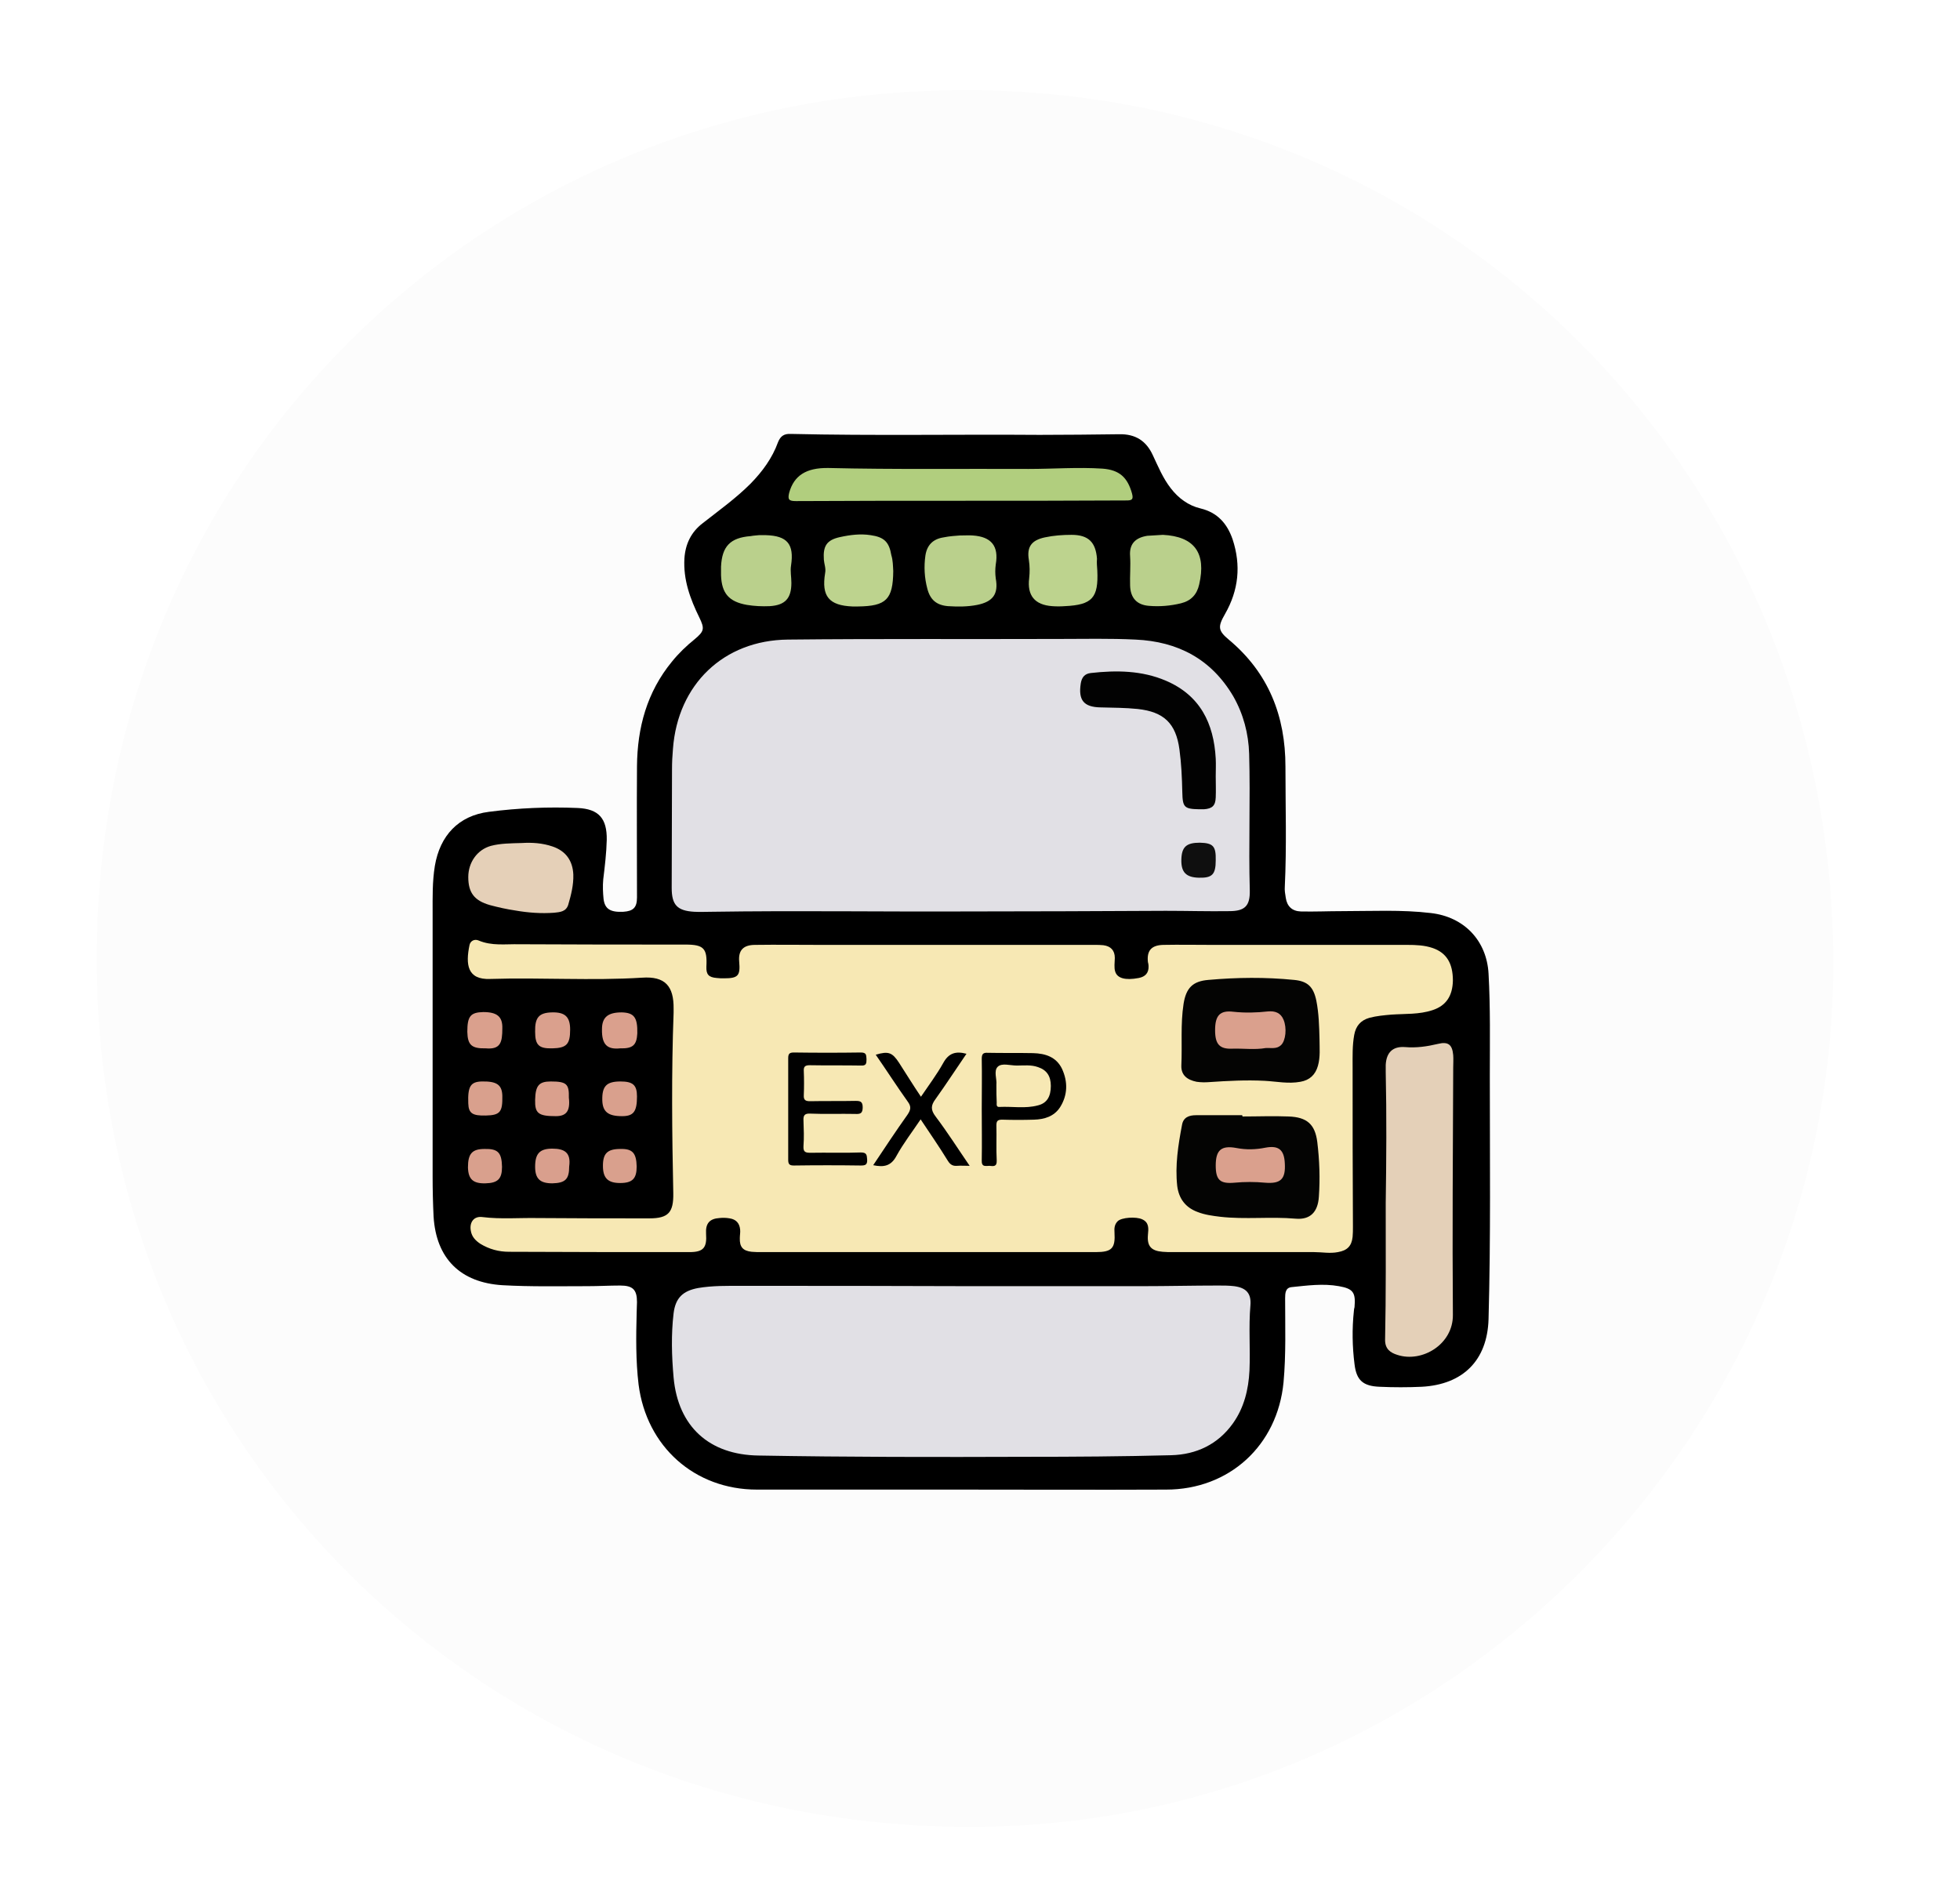
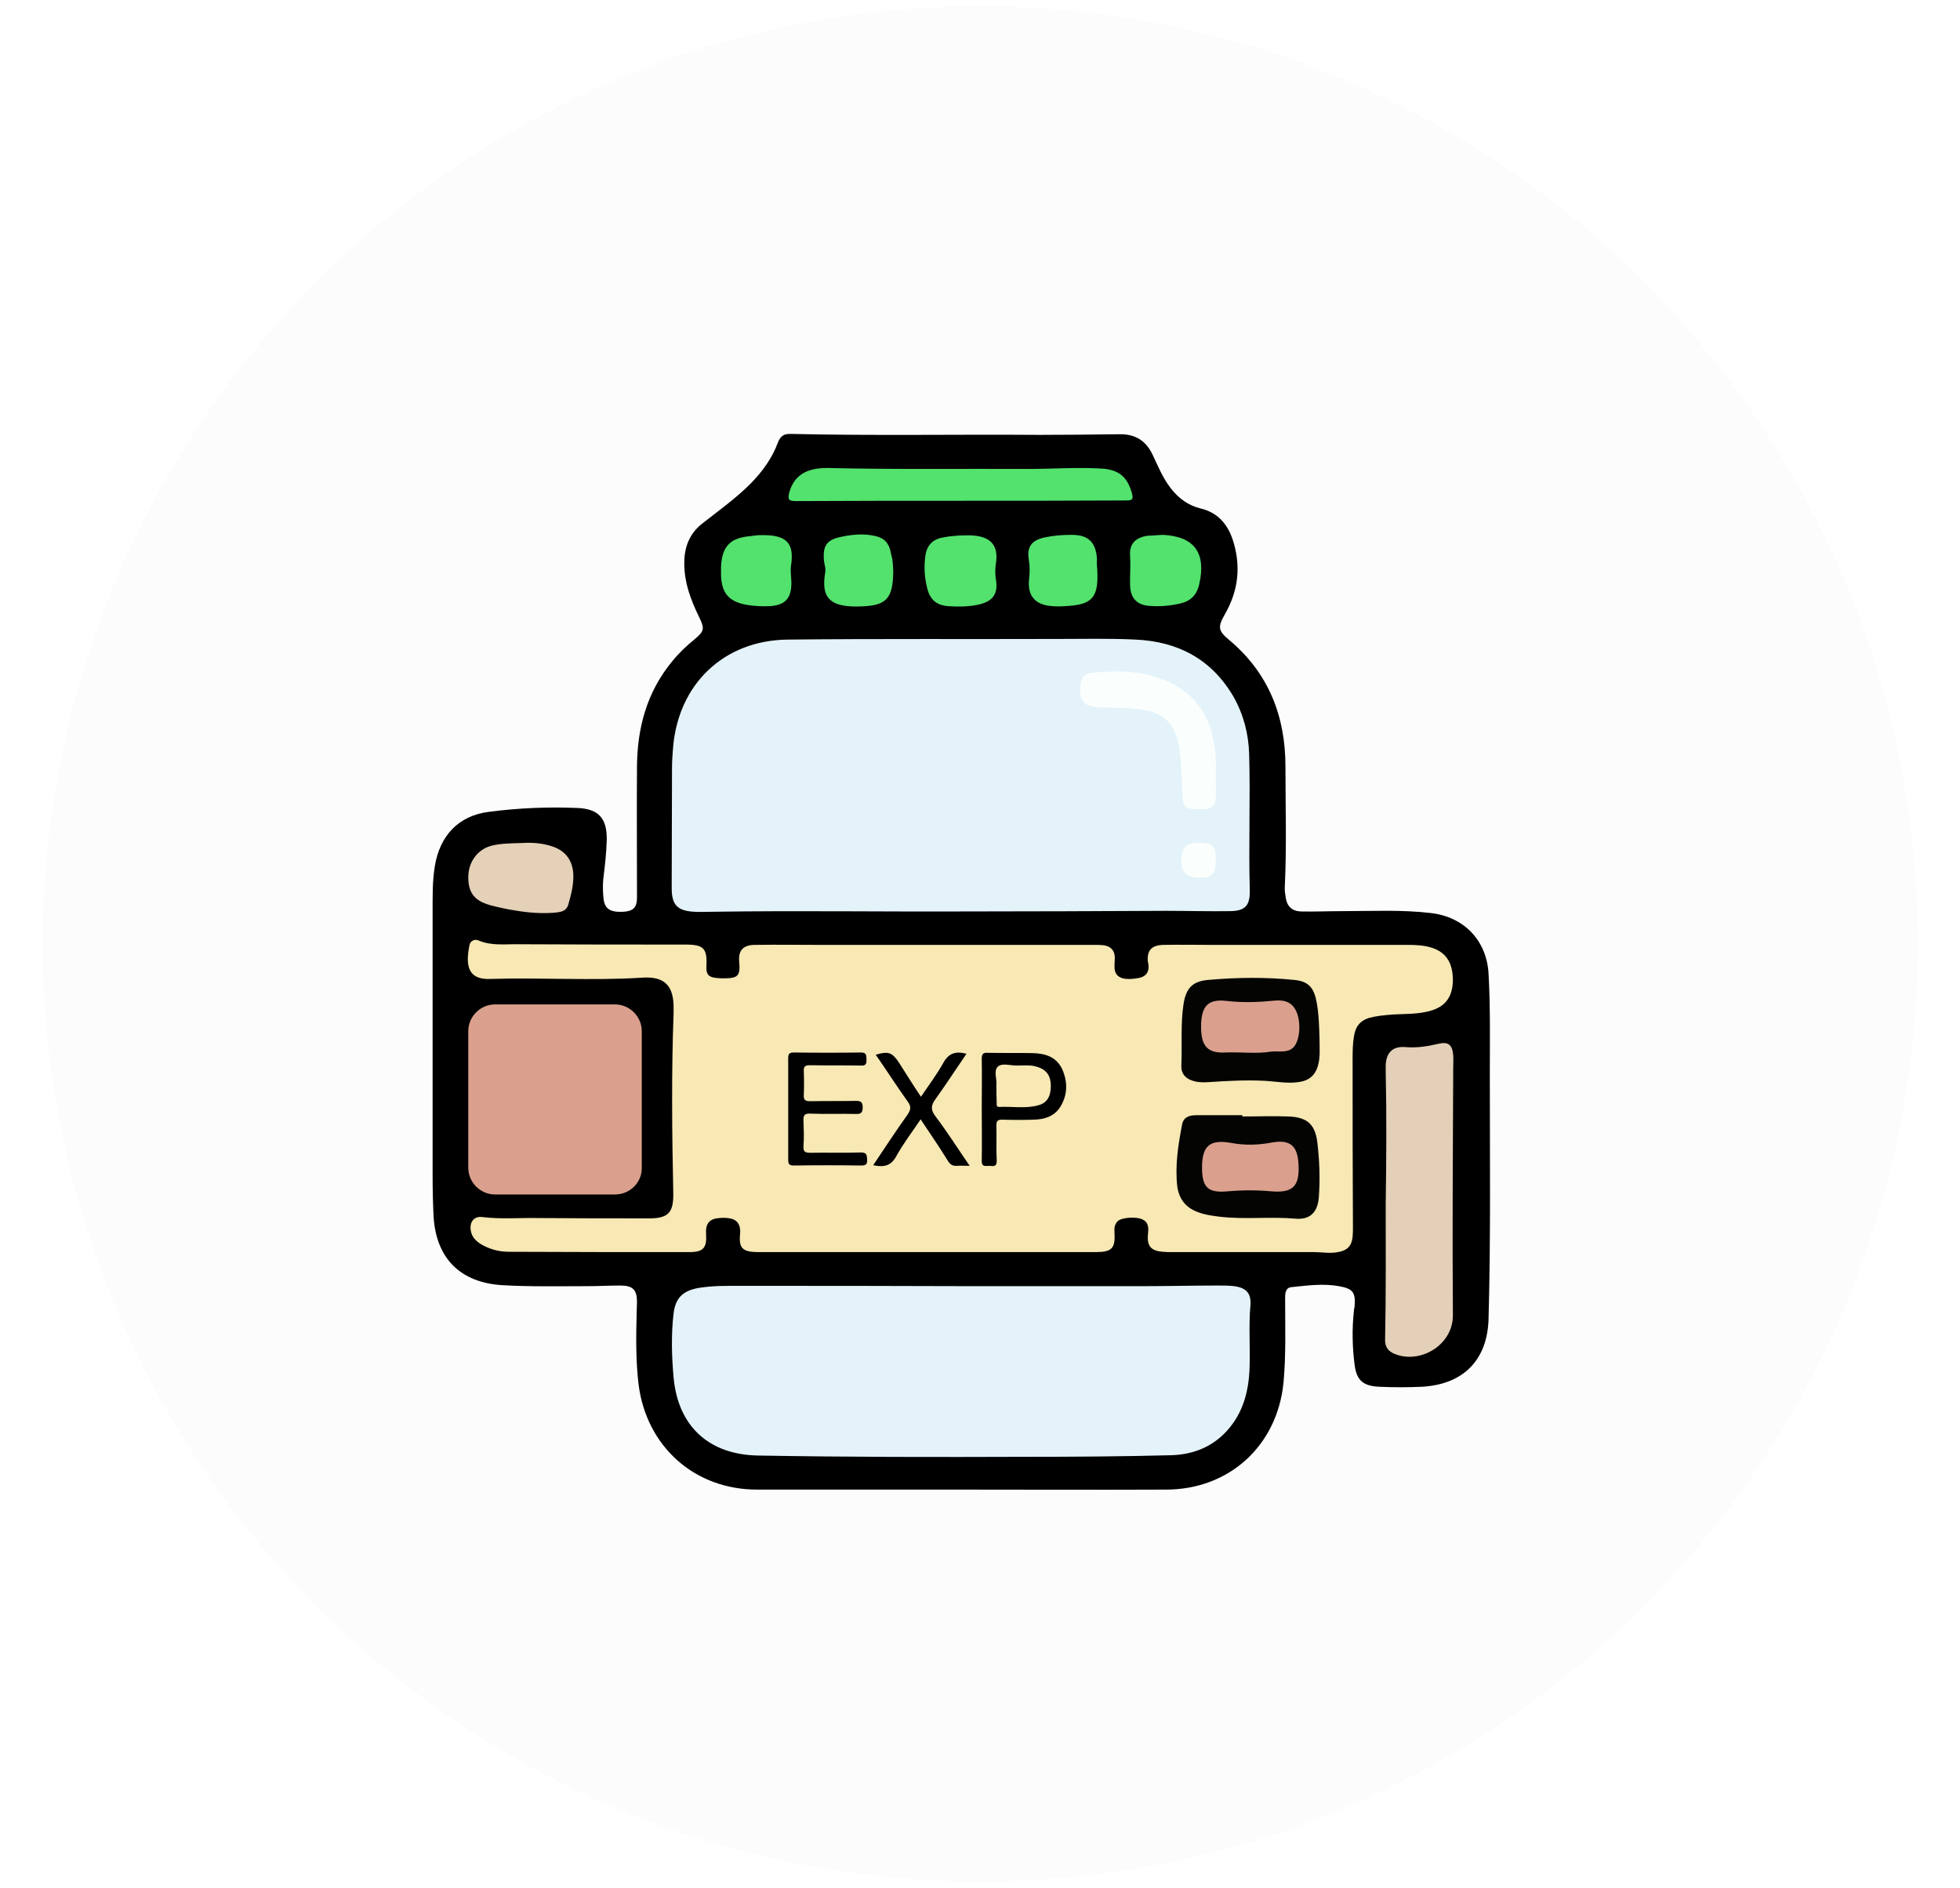
<svg xmlns="http://www.w3.org/2000/svg" version="1.1" id="Layer_1" x="0px" y="0px" viewBox="0 0 615.7 593" style="enable-background:new 0 0 615.7 593;" xml:space="preserve">
  <style type="text/css">
	.st0{fill:#FCFCFC;}
	.st1{fill:#F7E8B4;}
- 	.st2{fill:#E1E0E5;}
+ 	.st2{fill:#E4F3F9;}
	.st3{fill:#E4D0B8;}
- 	.st4{fill:#B1CE7E;}
+ 	.st4{fill:#52E26D;}
	.st5{fill:#E5D0B8;}
- 	.st6{fill:#BAD08C;}
- 	.st7{fill:#BDD38E;}
- 	.st8{fill:#DAA08D;}
- 	.st9{fill:#D9A08D;}
- 	.st10{fill:#D99F8D;}
- 	.st11{fill:#040403;}
- 	.st12{fill:#010101;}
- 	.st13{fill:#020202;}
- 	.st14{fill:#0F0F0F;}
+ 	.st6{fill:#040403;}
+ 	.st7{fill:#010101;}
+ 	.st8{fill:#FAFFFD;}
+ 	.st9{fill:#DAA08D;}
</style>
-   <path class="st0" d="M296.9,28.4c153.6-3.6,278.2,117.2,279,272.8c0.7,147.7-119.1,270.3-266.7,272.6  c-154,2.5-276.9-116.6-278.8-268.9C28.4,150,149.1,31.2,296.9,28.4z" />
+   <circle class="st0" cx="307.9" cy="296.5" r="294.5" />
  <path d="M301.2,467.9c-21.1,0-42.3,0-63.4,0c-19.6,0-34.7-13.5-37.2-33c-0.9-7.5-0.8-15.1-0.6-22.7c0-1.1,0.1-2.2,0.1-3.2  c0-3.9-1.3-5.2-5.3-5.2c-3.4,0-6.8,0.2-10.2,0.2c-8.9,0-17.8,0.2-26.7-0.3c-13.3-0.8-20.9-8.4-21.7-21.6c-0.2-4.2-0.3-8.3-0.3-12.5  c0-27.6,0-55.3,0-82.9c0-4.9-0.1-9.8,0.7-14.7c1.6-9.5,7.4-15.8,17-17c9.2-1.2,18.6-1.6,27.9-1.2c6.6,0.3,9.2,3.3,9.1,10  c-0.1,4.1-0.6,8.3-1.1,12.4c-0.2,2.1-0.1,4.2,0.1,6.2c0.4,3.1,2.1,4.2,6.2,4c3.1-0.2,4.3-1.3,4.3-4.5c0-13.7-0.1-27.5,0-41.2  c0.1-12.1,3.1-23.3,11-32.9c2.1-2.6,4.5-4.9,7.1-7c3-2.5,3.2-3.3,1.5-6.8c-2.9-5.9-5.1-11.9-4.7-18.6c0.3-4.5,2.1-8.3,5.8-11.1  c5.1-4,10.4-7.8,15-12.4c3.7-3.8,6.8-8,8.6-13c0.8-2,2-2.7,4-2.6c26.1,0.6,52.1,0.1,78.2,0.3c8.3,0,16.6-0.1,25-0.2  c5-0.1,8.4,2,10.5,6.5c1.7,3.6,3.2,7.3,5.7,10.5c2.4,3.1,5.5,5.4,9.3,6.3c5.4,1.3,8.4,4.8,10.1,9.7c2.7,8.2,1.9,16-2.4,23.5  c-2.3,4-2.2,5.2,1.3,8.1c12.4,10.4,17.7,23.9,17.7,39.8c0,12.6,0.4,25.1-0.2,37.7c-0.1,1.1,0.1,2.3,0.3,3.5c0.4,2.7,2,4.2,4.7,4.3  c4.3,0.1,8.6-0.1,13-0.1c9.3,0,18.7-0.5,27.9,0.6c10.4,1.2,17.5,8.6,18.1,19c0.6,10.7,0.4,21.5,0.4,32.2c0,25.5,0.3,50.9-0.4,76.4  c-0.4,12.9-8,20.5-21,21.2c-4.4,0.2-8.8,0.2-13.2,0c-5.2-0.2-7.3-2-7.9-7.1c-0.7-5.5-0.8-11.1-0.2-16.7c0-0.4,0.1-0.8,0.2-1.2  c0.4-4.6-0.4-5.8-4.9-6.6c-5-0.9-10-0.2-14.9,0.3c-1.9,0.2-2,1.9-2,3.5c0,8.8,0.3,17.6-0.5,26.4c-1.9,19.8-17,33.7-36.9,33.7  C344.5,468,322.8,467.9,301.2,467.9z" />
-   <path class="st1" d="M291,393.3c-17.2,0-34.5,0-51.7,0c-1.1,0-2.2,0-3.2-0.1c-2.7-0.3-3.8-1.5-3.7-4.3c0-0.9,0.2-1.8,0.1-2.7  c-0.2-2-1.3-3.2-3.3-3.5c-1.1-0.2-2.2-0.2-3.2-0.1c-3.1,0.2-4.4,1.7-4.2,4.9c0.3,4.4-0.8,5.8-5.2,5.8c-18.9,0-37.8,0-56.7-0.1  c-3.2,0-6.2-0.8-9-2.5c-1.5-1-2.7-2.2-3-4.1c-0.5-2.7,1-4.7,3.7-4.3c5.7,0.7,11.5,0.2,17.2,0.3c11.7,0.1,23.5,0.1,35.2,0.1  c6,0,7.6-1.9,7.5-7.9c-0.4-18.9-0.6-37.8,0.1-56.7c0-0.4,0-0.8,0-1.2c0.1-7.2-2.7-10.3-9.9-9.8c-15.9,1-31.8-0.1-47.7,0.4  c-7.2,0.3-7.8-4.5-6.5-10.7c0.3-1.3,1.6-1.9,2.8-1.4c4.2,1.8,8.5,1.1,12.8,1.2c17.4,0.1,34.8,0.1,52.2,0.1c5.8,0,6.9,1.2,6.6,6.9  c-0.1,2.5,0.7,3.4,3.3,3.6c0.7,0.1,1.5,0.1,2.2,0.1c4.5,0,5.2-0.8,4.8-5.3c-0.3-3.5,1.3-5.2,5-5.2c6.8-0.1,13.7,0,20.5,0  c28.7,0,57.4,0,86.2,0c0.9,0,1.8,0,2.7,0.1c2.3,0.3,3.6,1.6,3.6,4c0,0.7-0.1,1.5-0.1,2.2c0,0.7,0,1.4,0.2,2c0.6,2.2,3.2,2.9,7.4,2.1  c2.1-0.4,3.2-1.6,3.1-3.8c0-0.4-0.1-0.8-0.2-1.2c-0.4-3.6,1.1-5.3,4.8-5.4c5.1-0.1,10.2,0,15.2,0c20.5,0,41,0,61.4,0  c2.8,0,5.5,0.1,8.1,1c4.3,1.5,6.3,4.8,6.3,10.2c-0.1,4.8-2.1,7.9-6.4,9.3c-4.2,1.4-8.6,1.1-12.9,1.4c-2.3,0.2-4.6,0.4-6.9,1  c-2.8,0.8-4.3,2.6-4.8,5.4c-0.6,3.3-0.5,6.6-0.5,10c0,16.7,0,33.5,0.1,50.2c0,1.1,0,2.2-0.1,3.2c-0.3,2.9-1.7,4.3-4.6,4.8  c-2.5,0.5-5,0-7.5,0c-14.8,0-29.6,0-44.4,0c-1.1,0-2.2,0-3.2-0.1c-3.6-0.3-4.9-1.8-4.6-5.3c0.2-2,0.4-3.9-1.8-4.9  c-1.9-0.9-6.5-0.6-7.7,0.6c-1,1-1.1,2.2-1,3.5c0.3,5-0.8,6.2-5.9,6.2C326.4,393.3,308.7,393.3,291,393.3z" />
+   <path class="st1" d="M291,393.3c-17.2,0-34.5,0-51.7,0c-1.1,0-2.2,0-3.2-0.1c-2.7-0.3-3.8-1.5-3.7-4.3c0-0.9,0.2-1.8,0.1-2.7  c-0.2-2-1.3-3.2-3.3-3.5c-1.1-0.2-2.2-0.2-3.2-0.1c-3.1,0.2-4.4,1.7-4.2,4.9c0.3,4.4-0.8,5.8-5.2,5.8c-18.9,0-37.8,0-56.7-0.1  c-3.2,0-6.2-0.8-9-2.5c-1.5-1-2.7-2.2-3-4.1c-0.5-2.7,1-4.7,3.7-4.3c5.7,0.7,11.5,0.2,17.2,0.3c11.7,0.1,23.5,0.1,35.2,0.1  c6,0,7.6-1.9,7.5-7.9c-0.4-18.9-0.6-37.8,0.1-56.7c0-0.4,0-0.8,0-1.2c0.1-7.2-2.7-10.3-9.9-9.8c-15.9,1-31.8-0.1-47.7,0.4  c-7.2,0.3-7.8-4.5-6.5-10.7c0.3-1.3,1.6-1.9,2.8-1.4c4.2,1.8,8.5,1.1,12.8,1.2c17.4,0.1,34.8,0.1,52.2,0.1c5.8,0,6.9,1.2,6.6,6.9  c-0.1,2.5,0.7,3.4,3.3,3.6c0.7,0.1,1.5,0.1,2.2,0.1c4.5,0,5.2-0.8,4.8-5.3c-0.3-3.5,1.3-5.2,5-5.2c6.8-0.1,13.7,0,20.5,0  c28.7,0,57.4,0,86.2,0c0.9,0,1.8,0,2.7,0.1c2.3,0.3,3.6,1.6,3.6,4c0,0.7-0.1,1.5-0.1,2.2s0,1.4,0.2,2c0.6,2.2,3.2,2.9,7.4,2.1  c2.1-0.4,3.2-1.6,3.1-3.8c0-0.4-0.1-0.8-0.2-1.2c-0.4-3.6,1.1-5.3,4.8-5.4c5.1-0.1,10.2,0,15.2,0c20.5,0,41,0,61.4,0  c2.8,0,5.5,0.1,8.1,1c4.3,1.5,6.3,4.8,6.3,10.2c-0.1,4.8-2.1,7.9-6.4,9.3c-4.2,1.4-8.6,1.1-12.9,1.4c-2.3,0.2-4.6,0.4-6.9,1  c-2.8,0.8-4.3,2.6-4.8,5.4c-0.6,3.3-0.5,6.6-0.5,10c0,16.7,0,33.5,0.1,50.2c0,1.1,0,2.2-0.1,3.2c-0.3,2.9-1.7,4.3-4.6,4.8  c-2.5,0.5-5,0-7.5,0c-14.8,0-29.6,0-44.4,0c-1.1,0-2.2,0-3.2-0.1c-3.6-0.3-4.9-1.8-4.6-5.3c0.2-2,0.4-3.9-1.8-4.9  c-1.9-0.9-6.5-0.6-7.7,0.6c-1,1-1.1,2.2-1,3.5c0.3,5-0.8,6.2-5.9,6.2C326.4,393.3,308.7,393.3,291,393.3z" />
  <path class="st2" d="M302.3,286.3c-26.2,0.1-52.4-0.3-78.7,0.1c-1.8,0-3.7,0.1-5.5,0c-5.4-0.3-7.1-2.2-7.1-7.5  c0-12.4,0.1-24.8,0.1-37.2c0-2.2,0.1-4.3,0.3-6.5c1.5-20.2,15.9-34.1,36.1-34.3c28.4-0.3,56.8-0.1,85.2-0.2c8,0,16-0.2,24,0.2  c13.3,0.6,23.8,6.1,30.7,17.8c3.2,5.6,4.8,11.7,5,18.1c0.4,14.3-0.2,28.6,0.2,42.9c0.1,4.8-1.5,6.5-6.4,6.5  c-6.7,0.1-13.3-0.1-20-0.1C344.9,286.2,323.6,286.3,302.3,286.3z" />
  <path class="st2" d="M304.5,404c18.1,0,36.1,0,54.2,0c8,0,16-0.2,24-0.2c1.7,0,3.3,0,5,0.2c3.8,0.5,5.4,2.3,5.1,6  c-0.6,6.8,0,13.6-0.3,20.5c-0.3,6-1.7,11.7-5.2,16.6c-4.7,6.6-11.5,9.8-19.4,10c-15.2,0.4-30.5,0.5-45.7,0.5  c-28,0.1-55.9,0.1-83.9-0.4c-15.5-0.2-25.3-9.1-26.7-24.5c-0.6-6.7-0.8-13.5,0-20.2c0.6-4.8,2.9-7,7.6-7.9c4.6-0.8,9.3-0.7,13.9-0.7  C256.9,403.9,280.7,403.9,304.5,404C304.5,403.9,304.5,404,304.5,404z" />
  <path class="st3" d="M435.3,377.9c0.2-13.7,0.3-27.5,0-41.2c0-0.7,0-1.5,0-2.2c0.2-3.9,2.2-5.9,6.1-5.6c3.6,0.3,6.9-0.2,10.3-1  c3.2-0.8,4.5,0.2,4.8,3.5c0.1,1.3,0,2.7,0,4c-0.1,25.9-0.3,51.8-0.1,77.6c0.1,9.3-9.7,15.1-17.4,12.6c-2.3-0.7-3.9-1.9-3.9-4.7  C435.4,406.5,435.3,392.2,435.3,377.9z" />
  <path class="st4" d="M301.7,157.3c-17.2,0-34.4,0-51.7,0.1c-2.2,0-2.6-0.5-2.1-2.6c1.5-5.4,5.3-7.9,12.3-7.8  c21,0.5,41.9,0.2,62.9,0.3c7.7,0,15.5-0.6,23.2-0.1c5.4,0.4,7.9,2.8,9.3,7.8c0.5,1.9,0,2.2-1.8,2.2  C336.5,157.3,319.1,157.3,301.7,157.3z" />
  <path class="st5" d="M163.9,264.8c3.2-0.2,6.5,0,9.7,1.1c4.1,1.4,6.3,4.4,6.5,8.8c0.1,3.3-0.7,6.4-1.6,9.5c-0.7,2.2-2.6,2.3-4.4,2.5  c-4.1,0.3-8.2,0-12.2-0.7c-2.7-0.4-5.4-1-8-1.7c-4.9-1.4-6.8-3.9-6.8-8.8c0-4.6,2.8-8.6,7.1-9.8  C157.2,264.9,160.5,264.9,163.9,264.8z" />
-   <path class="st6" d="M301.5,168.2c1.8,0,3-0.1,4.1,0c5.8,0.4,8.2,3.3,7.2,9.1c-0.2,1.5-0.2,2.9,0,4.4c0.9,4.9-0.9,7.3-5.8,8.3  c-3,0.6-6.1,0.6-9.2,0.4c-3.6-0.3-5.6-2-6.5-5.5c-0.9-3.4-1.1-6.9-0.6-10.4c0.5-3.3,2.4-5.2,5.7-5.7  C298.3,168.4,300.2,168.3,301.5,168.2z" />
-   <path class="st6" d="M365.3,168c9.9,0.5,13.7,5.7,11.4,15.6c-0.7,3.1-2.5,5.1-5.7,5.9c-3.3,0.8-6.7,1.1-10.1,0.8  c-3.8-0.3-5.8-2.5-5.9-6.4c-0.1-3,0.2-6.1,0-9.2c-0.3-3.8,1.6-5.8,5.4-6.4C362,168.2,363.7,168.1,365.3,168z" />
-   <path class="st7" d="M280.6,179.4c-0.1,8.9-2.2,11-11.1,11.1c-0.6,0-1.2,0-1.7,0c-7.4-0.3-9.8-3.2-8.6-10.5c0.3-1.5-0.3-2.8-0.4-4.2  c-0.3-4.3,0.9-6.2,5.1-7.1c3.2-0.7,6.4-1.1,9.6-0.6c4.2,0.6,5.8,2.1,6.5,6.3C280.5,176,280.5,177.7,280.6,179.4z" />
-   <path class="st6" d="M238.4,168.1c0.9,0,1.5,0,2.2,0c6.7,0.2,8.9,2.8,7.9,9.5c-0.3,1.8,0.1,3.6,0.1,5.5c0,4.9-2,7-6.8,7.3  c-2.4,0.1-4.8,0-7.2-0.4c-5.6-1-7.9-3.6-8.1-9.3c0-0.9,0-1.8,0-2.7c0.3-6.4,2.9-9.1,9.3-9.6C236.8,168.2,237.7,168.2,238.4,168.1z" />
-   <path class="st7" d="M344.7,179.2c0.4,8.6-1.6,10.8-10.2,11.2c-1.3,0.1-2.7,0.1-4,0c-5.4-0.4-7.9-3.3-7.2-8.8  c0.2-1.9,0.2-3.7-0.1-5.7c-0.7-4.1,0.8-6.2,5-7.1c2.8-0.6,5.6-0.8,8.4-0.8c5.3,0,7.6,2.3,8,7.5C344.5,176.7,344.6,177.9,344.7,179.2  z" />
-   <path class="st8" d="M152.6,329.3c-4.5,0.1-5.7-1.1-5.8-5.2c0-4.9,1-6.1,5-6.2c4.3,0,6.1,1.4,6,5.1  C157.8,327.5,157.2,329.7,152.6,329.3z" />
-   <path class="st8" d="M173.5,329.3c-4.2,0.1-5.4-1-5.4-5.2c-0.1-4.5,1.2-6,5.3-6.1c4.1-0.1,5.7,1.4,5.7,5.4  C179.1,328,178,329.2,173.5,329.3z" />
-   <path class="st8" d="M194.8,329.3c-3.9,0.4-5.8-1-5.7-6c0-3.8,1.9-5.3,6.2-5.3c3.9,0.1,5,1.6,4.9,6.6  C200,328.3,198.8,329.4,194.8,329.3z" />
-   <path class="st9" d="M194.9,339.7c3.9,0,5.2,1.1,5.2,4.7c0,4.8-1.1,6.2-4.7,6.2c-4.4,0-6.1-1.4-6.2-5  C189.1,341.2,190.5,339.7,194.9,339.7z" />
-   <path class="st10" d="M178.8,366.4c0,4-1.2,5.2-5.3,5.3c-3.8,0-5.4-1.4-5.4-5.2c0-4.1,1.4-5.7,5.4-5.7  C177.4,360.8,179.4,362.1,178.8,366.4z" />
-   <path class="st8" d="M178.7,344.8c0.5,4.3-0.9,5.8-4.1,5.8c-5.5,0-6.6-0.9-6.5-5.1c0.1-4.5,1.2-5.8,4.9-5.8  C178,339.7,178.8,340.5,178.7,344.8z" />
-   <path class="st9" d="M152.6,350.4c-4.2,0.1-5.4-0.7-5.5-3.8c-0.2-5.3,0.7-6.8,4.2-6.9c4.7-0.1,6.4,1,6.5,4.5  C157.9,349.3,157.1,350.3,152.6,350.4z" />
-   <path class="st9" d="M157.7,366.5c0,3.8-1.3,5.1-5.2,5.2c-3.9,0.1-5.4-1.3-5.5-5c0-4.3,1.3-5.8,5.2-5.8  C156.4,360.8,157.6,362,157.7,366.5z" />
-   <path class="st9" d="M200,366.4c0,3.8-1.3,5.2-5.2,5.2c-3.8,0-5.4-1.5-5.4-5.4c0-3.9,1.4-5.3,5.5-5.3  C198.7,360.8,199.9,362.2,200,366.4z" />
-   <path class="st11" d="M390.3,350.7c4.8,0,9.7-0.2,14.5,0c5.8,0.2,8.3,2.5,9,8c0.7,5.7,0.9,11.5,0.5,17.2c-0.3,4.8-2.7,7.3-7.3,6.9  c-7.9-0.7-15.8,0.3-23.7-0.6c-2.4-0.3-4.8-0.6-7.1-1.5c-3.8-1.4-5.9-4.2-6.4-8.2c-0.7-6.4,0.3-12.8,1.5-19.1  c0.4-2.5,2.3-3.1,4.4-3.1c4.8,0,9.7,0,14.5,0C390.3,350.5,390.3,350.6,390.3,350.7z" />
-   <path class="st11" d="M414.5,326.4c0,2.8,0.3,5.6-0.5,8.4c-0.8,2.8-2.6,4.5-5.5,5c-3.8,0.7-7.5-0.1-11.2-0.3  c-5.8-0.3-11.6,0-17.4,0.4c-1.3,0.1-2.6,0.1-4-0.1c-3-0.6-4.9-2.1-4.8-5.1c0.3-6.5-0.3-13,0.7-19.4c0.8-5,2.9-7.1,7.8-7.5  c9-0.8,17.9-0.9,26.9,0c4.3,0.4,6.1,2.2,7,6.5C414.3,318.3,414.4,322.4,414.5,326.4z" />
-   <path class="st12" d="M247.6,348.4c0-5.3,0-10.6,0-16c0-1.4,0.4-1.8,1.8-1.8c7,0.1,14,0.1,21,0c1.8,0,1.7,0.8,1.8,2.1  c0,1.4-0.1,2.1-1.8,2c-5.3-0.1-10.6,0-16-0.1c-1.5,0-2,0.4-1.9,1.9c0.1,2.5,0.1,5,0,7.5c-0.1,1.6,0.6,1.9,2,1.9  c4.7-0.1,9.5,0,14.2-0.1c1.4,0,2.3,0.1,2.3,2c0,1.9-0.7,2.2-2.4,2.1c-4.7-0.1-9.3,0.1-14-0.1c-1.8-0.1-2.3,0.5-2.2,2.2  c0.1,2.7,0.2,5.3,0,8c-0.1,1.9,0.6,2.1,2.3,2.1c5.2-0.1,10.5,0.1,15.7-0.1c1.8,0,1.9,0.7,2,2.2c0.1,1.7-0.6,1.9-2,1.9  c-7-0.1-14-0.1-21,0c-1.4,0-1.8-0.4-1.8-1.8C247.6,359.1,247.6,353.8,247.6,348.4z" />
+   <path class="st4" d="M301.5,168.2c1.8,0,3-0.1,4.1,0c5.8,0.4,8.2,3.3,7.2,9.1c-0.2,1.5-0.2,2.9,0,4.4c0.9,4.9-0.9,7.3-5.8,8.3  c-3,0.6-6.1,0.6-9.2,0.4c-3.6-0.3-5.6-2-6.5-5.5c-0.9-3.4-1.1-6.9-0.6-10.4c0.5-3.3,2.4-5.2,5.7-5.7  C298.3,168.4,300.2,168.3,301.5,168.2z" />
+   <path class="st4" d="M365.3,168c9.9,0.5,13.7,5.7,11.4,15.6c-0.7,3.1-2.5,5.1-5.7,5.9c-3.3,0.8-6.7,1.1-10.1,0.8  c-3.8-0.3-5.8-2.5-5.9-6.4c-0.1-3,0.2-6.1,0-9.2c-0.3-3.8,1.6-5.8,5.4-6.4C362,168.2,363.7,168.1,365.3,168z" />
+   <path class="st4" d="M280.6,179.4c-0.1,8.9-2.2,11-11.1,11.1c-0.6,0-1.2,0-1.7,0c-7.4-0.3-9.8-3.2-8.6-10.5c0.3-1.5-0.3-2.8-0.4-4.2  c-0.3-4.3,0.9-6.2,5.1-7.1c3.2-0.7,6.4-1.1,9.6-0.6c4.2,0.6,5.8,2.1,6.5,6.3C280.5,176,280.5,177.7,280.6,179.4z" />
+   <path class="st4" d="M238.4,168.1c0.9,0,1.5,0,2.2,0c6.7,0.2,8.9,2.8,7.9,9.5c-0.3,1.8,0.1,3.6,0.1,5.5c0,4.9-2,7-6.8,7.3  c-2.4,0.1-4.8,0-7.2-0.4c-5.6-1-7.9-3.6-8.1-9.3c0-0.9,0-1.8,0-2.7c0.3-6.4,2.9-9.1,9.3-9.6C236.8,168.2,237.7,168.2,238.4,168.1z" />
+   <path class="st4" d="M344.7,179.2c0.4,8.6-1.6,10.8-10.2,11.2c-1.3,0.1-2.7,0.1-4,0c-5.4-0.4-7.9-3.3-7.2-8.8  c0.2-1.9,0.2-3.7-0.1-5.7c-0.7-4.1,0.8-6.2,5-7.1c2.8-0.6,5.6-0.8,8.4-0.8c5.3,0,7.6,2.3,8,7.5C344.5,176.7,344.6,177.9,344.7,179.2  z" />
+   <path class="st6" d="M390.3,350.7c4.8,0,9.7-0.2,14.5,0c5.8,0.2,8.3,2.5,9,8c0.7,5.7,0.9,11.5,0.5,17.2c-0.3,4.8-2.7,7.3-7.3,6.9  c-7.9-0.7-15.8,0.3-23.7-0.6c-2.4-0.3-4.8-0.6-7.1-1.5c-3.8-1.4-5.9-4.2-6.4-8.2c-0.7-6.4,0.3-12.8,1.5-19.1  c0.4-2.5,2.3-3.1,4.4-3.1c4.8,0,9.7,0,14.5,0C390.3,350.5,390.3,350.6,390.3,350.7z" />
+   <path class="st6" d="M414.5,326.4c0,2.8,0.3,5.6-0.5,8.4s-2.6,4.5-5.5,5c-3.8,0.7-7.5-0.1-11.2-0.3c-5.8-0.3-11.6,0-17.4,0.4  c-1.3,0.1-2.6,0.1-4-0.1c-3-0.6-4.9-2.1-4.8-5.1c0.3-6.5-0.3-13,0.7-19.4c0.8-5,2.9-7.1,7.8-7.5c9-0.8,17.9-0.9,26.9,0  c4.3,0.4,6.1,2.2,7,6.5C414.3,318.3,414.4,322.4,414.5,326.4z" />
+   <path class="st7" d="M247.6,348.4c0-5.3,0-10.6,0-16c0-1.4,0.4-1.8,1.8-1.8c7,0.1,14,0.1,21,0c1.8,0,1.7,0.8,1.8,2.1  c0,1.4-0.1,2.1-1.8,2c-5.3-0.1-10.6,0-16-0.1c-1.5,0-2,0.4-1.9,1.9c0.1,2.5,0.1,5,0,7.5c-0.1,1.6,0.6,1.9,2,1.9  c4.7-0.1,9.5,0,14.2-0.1c1.4,0,2.3,0.1,2.3,2s-0.7,2.2-2.4,2.1c-4.7-0.1-9.3,0.1-14-0.1c-1.8-0.1-2.3,0.5-2.2,2.2  c0.1,2.7,0.2,5.3,0,8c-0.1,1.9,0.6,2.1,2.3,2.1c5.2-0.1,10.5,0.1,15.7-0.1c1.8,0,1.9,0.7,2,2.2c0.1,1.7-0.6,1.9-2,1.9  c-7-0.1-14-0.1-21,0c-1.4,0-1.8-0.4-1.8-1.8C247.6,359.1,247.6,353.8,247.6,348.4z" />
  <path d="M308.4,348.3c0-5.2,0.1-10.5,0-15.7c0-1.5,0.4-2,1.9-1.9c4.7,0.1,9.5,0,14.2,0.1c3.9,0.1,7.3,1.2,9.1,4.9  c1.9,4.1,1.8,8.3-0.6,12.1c-1.9,2.9-4.9,3.8-8.2,3.9c-3.3,0.1-6.6,0.1-10,0c-1.4,0-1.8,0.4-1.8,1.8c0.1,3.7-0.1,7.3,0.1,11  c0.1,2.1-1.1,1.8-2.3,1.7c-1.1,0-2.5,0.5-2.4-1.7C308.5,359.1,308.4,353.7,308.4,348.3z" />
  <path d="M289.3,344.5c2.5-3.7,5-7,7-10.6c1.7-3.1,3.9-3.8,7.3-2.9c-3.3,4.8-6.4,9.6-9.7,14.2c-1.5,2-1.6,3.4,0,5.5  c3.7,4.9,7,10.1,10.7,15.5c-1.6,0-2.8-0.1-4,0c-1.3,0.1-2.1-0.4-2.8-1.5c-2.7-4.4-5.6-8.6-8.6-13.1c-2.6,3.9-5.4,7.5-7.6,11.5  c-1.7,3.2-4,3.6-7.3,2.9c3.6-5.4,7.1-10.7,10.8-15.9c1-1.5,1.2-2.5,0.1-4c-3.5-4.9-6.7-9.9-10.1-14.8c4-1.2,5.2-0.7,7.3,2.5  C284.6,337.2,286.8,340.8,289.3,344.5z" />
-   <path class="st13" d="M381.9,243.8c0,2.2,0.1,4.5,0,6.7c-0.1,2.6-1.1,3.5-3.7,3.7c-0.5,0-1,0-1.5,0c-4.7-0.1-5.2-0.6-5.3-5.4  c-0.1-4.5-0.3-9-0.9-13.4c-1.1-8.2-4.9-11.8-13.1-12.7c-3.9-0.4-7.8-0.4-11.7-0.5c-5.3-0.1-7-2.3-6.2-7.5c0.3-1.9,1.2-3.1,3.2-3.3  c8-0.9,16-0.8,23.5,2.4c10.8,4.6,15.1,13.4,15.7,24.5C382,240.2,381.9,242,381.9,243.8C381.9,243.8,381.9,243.8,381.9,243.8z" />
-   <path class="st14" d="M381.9,270.2c0,4.5-1.1,5.6-5.3,5.5c-4-0.1-5.6-1.7-5.5-5.7c0.1-4,1.6-5.3,5.8-5.3  C381.1,264.8,382,265.8,381.9,270.2z" />
-   <path class="st8" d="M381.9,366.1c0-4.8,1.7-6.4,6.5-5.5c3.1,0.6,6.1,0.5,9.1-0.1c4.2-0.8,5.9,0.7,6.1,4.9c0.3,5-1.3,6.5-6.2,6.1  c-3.2-0.3-6.4-0.3-9.6,0C383.3,371.9,381.9,370.7,381.9,366.1z" />
-   <path class="st8" d="M397.6,329.2c-3.4,0.6-6.9,0.1-10.4,0.2c-4.1,0.2-5.5-1.4-5.5-5.8c0-4.6,1.5-6.3,5.7-5.8  c3.7,0.4,7.3,0.3,10.9-0.1c2.2-0.2,4,0.4,4.9,2.6c1.1,2.6,0.7,6.6-0.8,8C401,329.6,399.3,329.1,397.6,329.2z" />
+   <path class="st8" d="M381.9,243.8c0,2.2,0.1,4.5,0,6.7c-0.1,2.6-1.1,3.5-3.7,3.7c-0.5,0-1,0-1.5,0c-4.7-0.1-5.2-0.6-5.3-5.4  c-0.1-4.5-0.3-9-0.9-13.4c-1.1-8.2-4.9-11.8-13.1-12.7c-3.9-0.4-7.8-0.4-11.7-0.5c-5.3-0.1-7-2.3-6.2-7.5c0.3-1.9,1.2-3.1,3.2-3.3  c8-0.9,16-0.8,23.5,2.4c10.8,4.6,15.1,13.4,15.7,24.5C382,240.2,381.9,242,381.9,243.8L381.9,243.8z" />
+   <path class="st8" d="M381.9,270.2c0,4.5-1.1,5.6-5.3,5.5c-4-0.1-5.6-1.7-5.5-5.7s1.6-5.3,5.8-5.3C381.1,264.8,382,265.8,381.9,270.2  z" />
+   <path class="st9" d="M377.6,366.7c0-6.7,2.4-8.9,9.1-7.7c4.3,0.8,8.5,0.7,12.7-0.1c5.9-1.1,8.2,1,8.5,6.8c0.4,7-1.8,9.1-8.7,8.5  c-4.5-0.4-8.9-0.4-13.4,0C379.5,374.8,377.6,373.1,377.6,366.7z" />
+   <path class="st9" d="M399.5,330.3c-4.8,0.8-9.6,0.1-14.5,0.3c-5.7,0.3-7.7-2-7.7-8.1c0-6.4,2.1-8.8,8-8.1c5.2,0.6,10.2,0.4,15.2-0.1  c3.1-0.3,5.6,0.6,6.8,3.6c1.5,3.6,1,9.2-1.1,11.2C404.3,330.8,401.9,330.1,399.5,330.3z" />
  <path class="st1" d="M313,340.7c0.2-1.7-0.9-4.3,0.4-5.6c1.3-1.3,3.9-0.4,6-0.4c2.2,0,4.5-0.3,6.7,0.5c2.7,0.9,4,2.8,4,5.9  c0,3.3-1.2,5.4-4,6.1c-4,1.1-8.1,0.3-12.1,0.5c-1.1,0.1-0.9-0.8-0.9-1.4C313,344.6,313,342.8,313,340.7z" />
+   <path class="st9" d="M193.2,375.2h-37.7c-4.6,0-8.4-3.8-8.4-8.4v-42.9c0-4.6,3.8-8.4,8.4-8.4h37.7c4.6,0,8.4,3.8,8.4,8.4v42.9  C201.7,371.4,197.9,375.2,193.2,375.2z" />
</svg>
